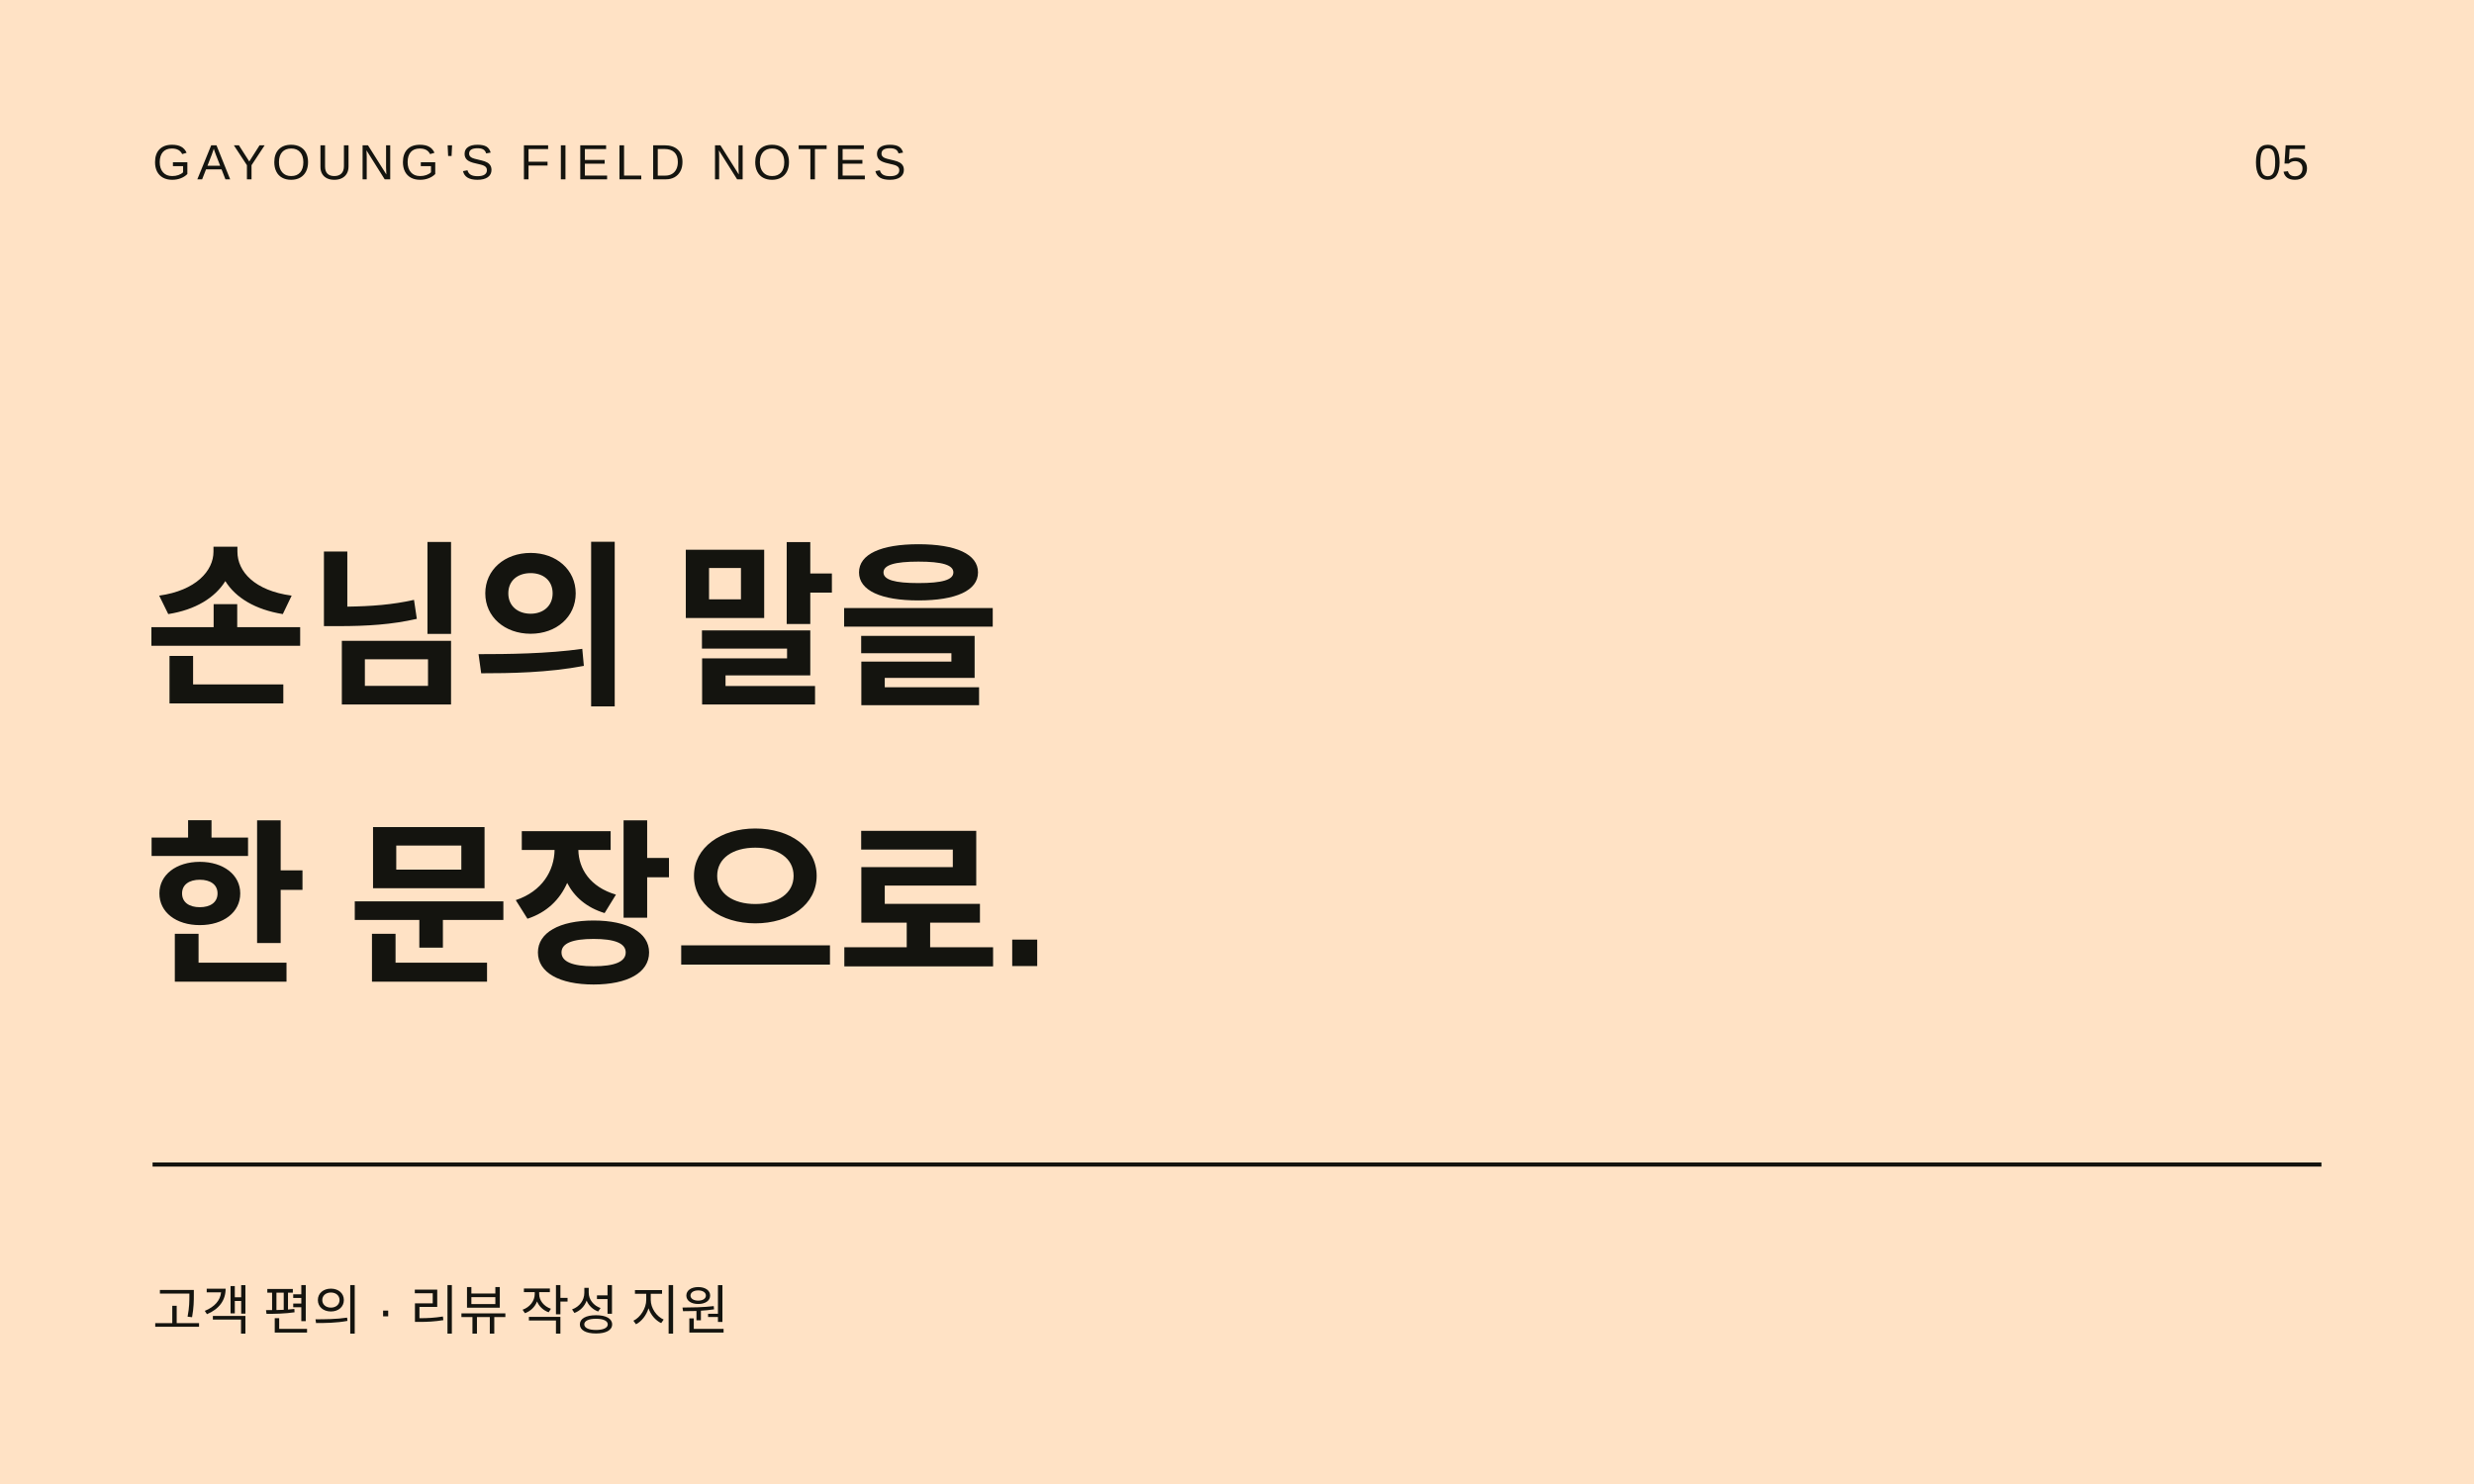
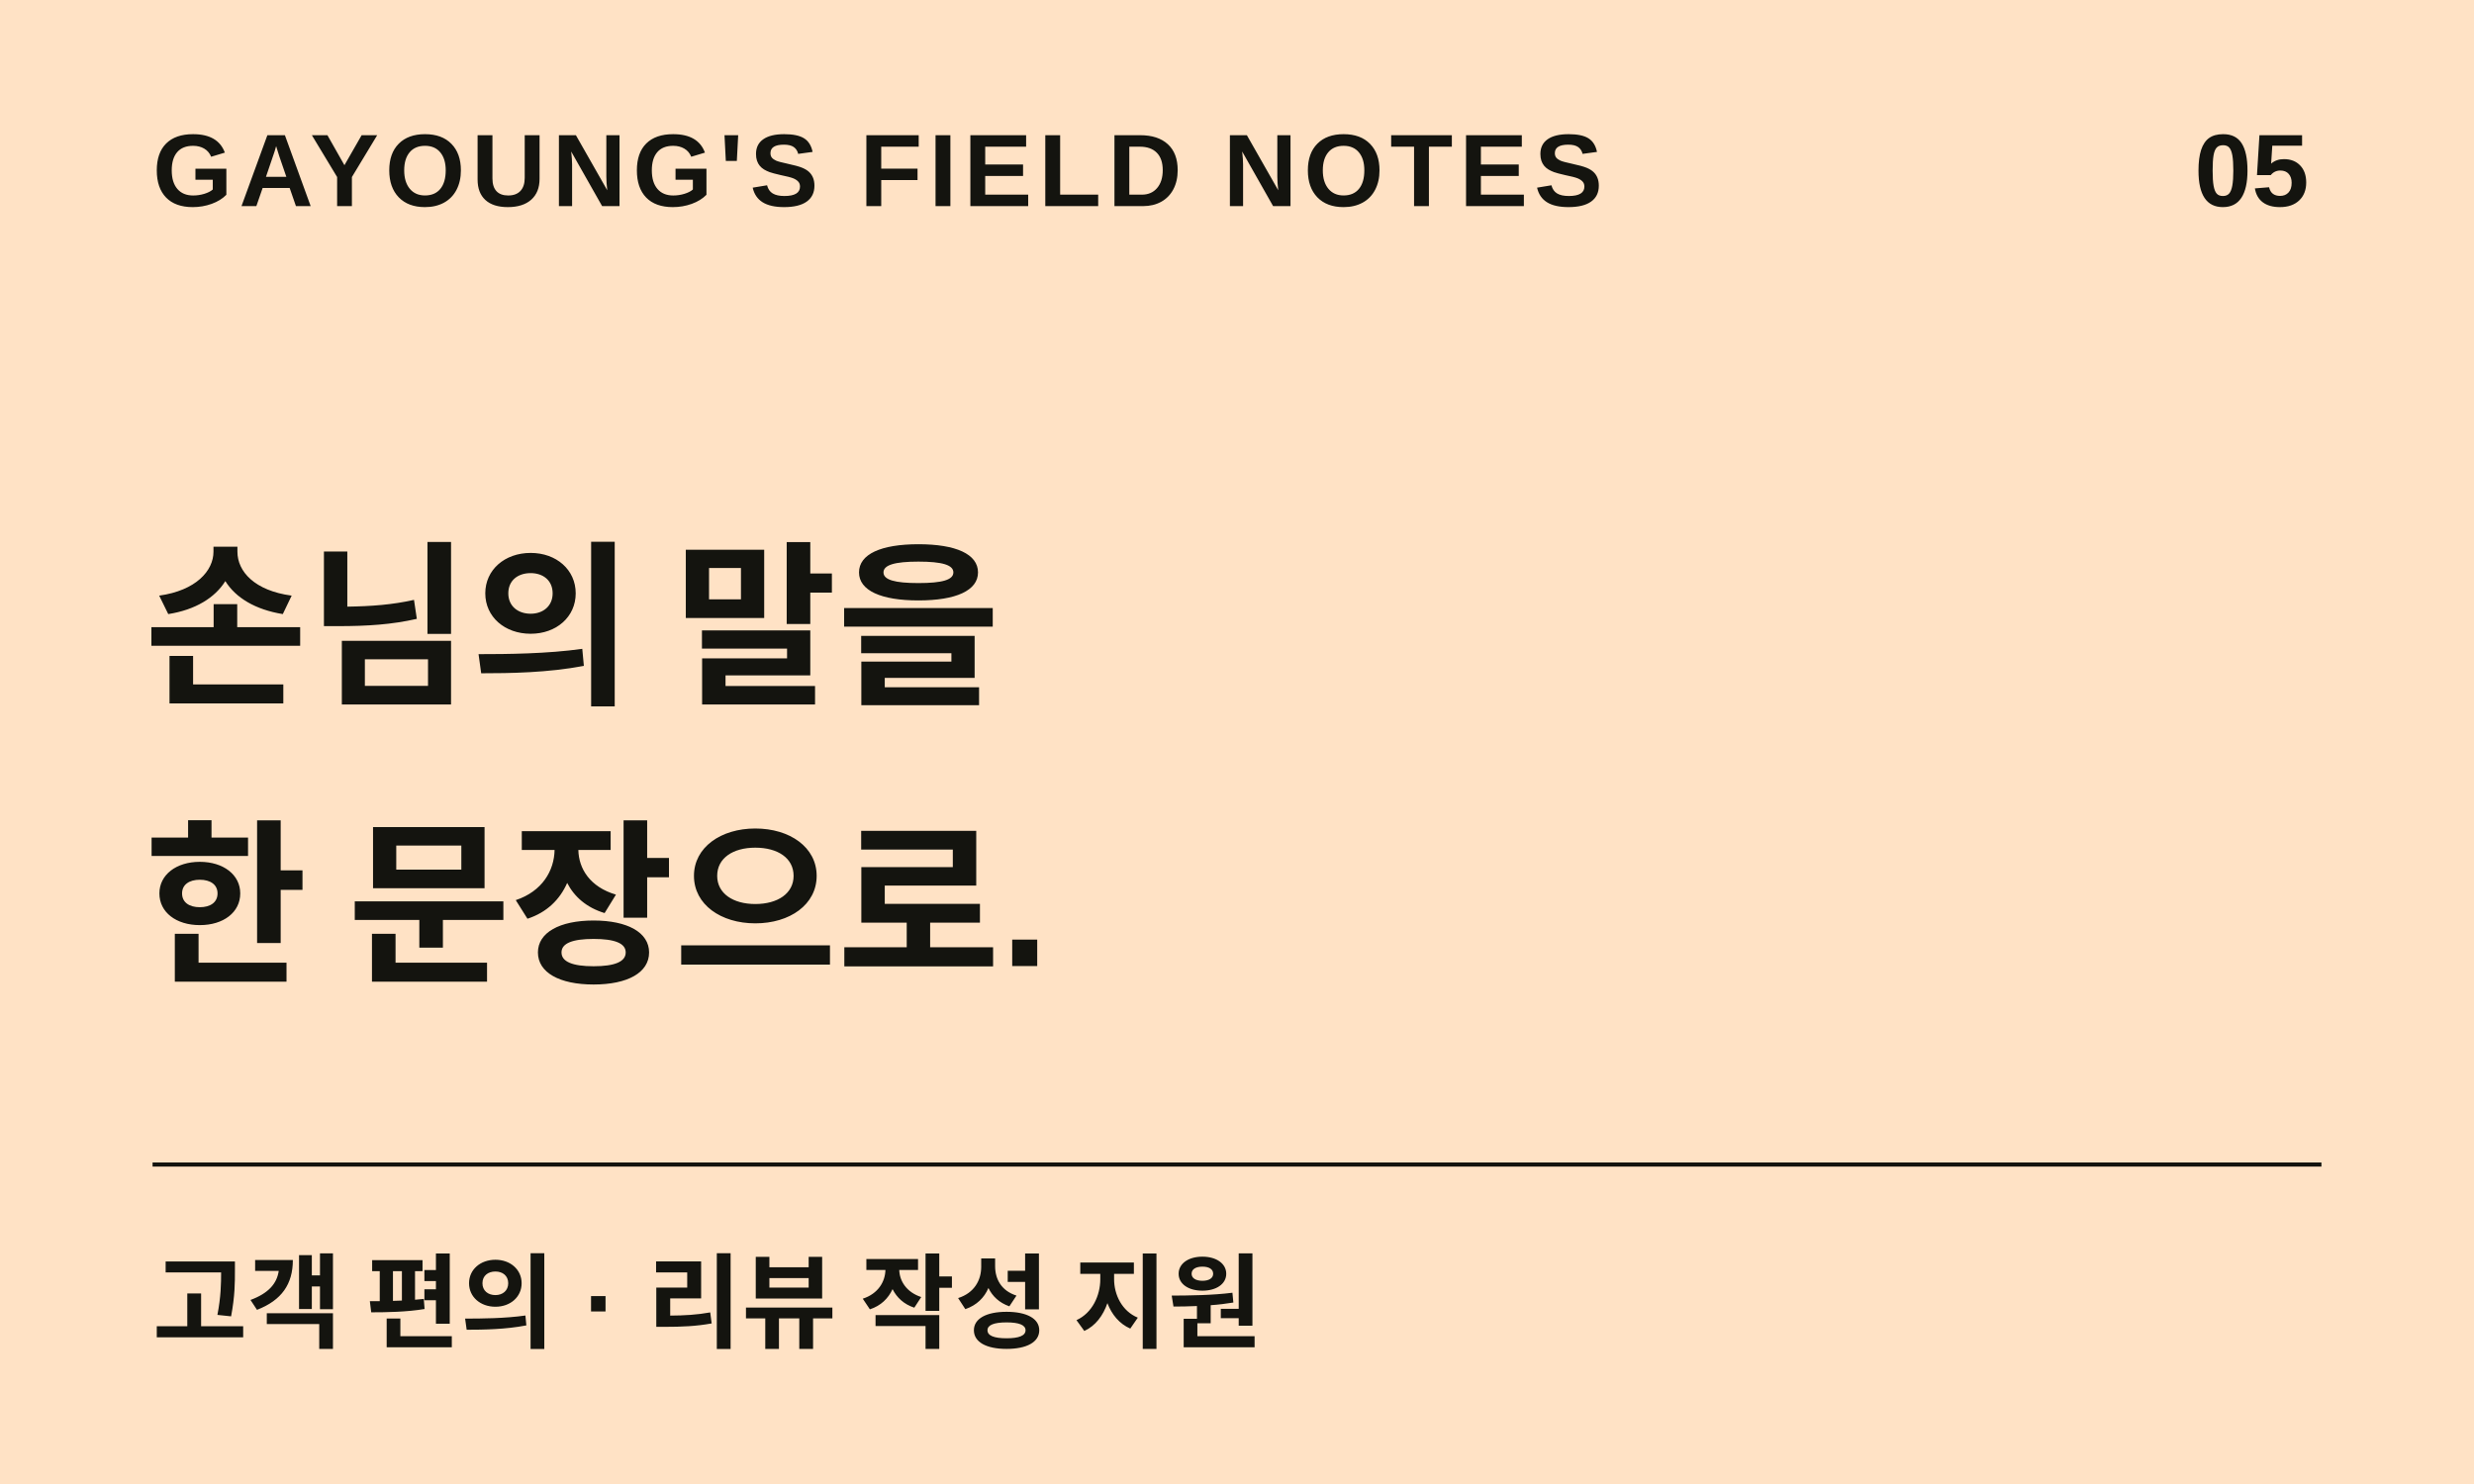
<svg xmlns="http://www.w3.org/2000/svg" width="1200" height="720" viewBox="0 0 1200 720">
  <rect width="1200" height="720" fill="#FFE2C5" />
  <g fill="#14140F" font-family="Arial, Noto Sans KR, sans-serif">
-     <text x="74" y="87" font-size="24" letter-spacing="3">GAYOUNG'S FIELD NOTES</text>
-     <text x="1120" y="87" font-size="24" text-anchor="end">05</text>
+     <text x="74" y="100" font-size="50" font-weight="700" letter-spacing="3">GAYOUNG'S FIELD NOTES</text>
+     <text x="1120" y="100" font-size="50" font-weight="700" text-anchor="end">05</text>
    <text x="70" y="335" font-size="86" font-weight="800">손님의 말을</text>
    <text x="70" y="470" font-size="86" font-weight="800">한 문장으로.</text>
-     <text x="74" y="645" font-size="26">고객 편의 · 리뷰 작성 지원</text>
+     <text x="74" y="650" font-size="50" font-weight="700">고객 편의 · 리뷰 작성 지원</text>
  </g>
  <path d="M74 565H1126" stroke="#14140F" stroke-width="2" />
</svg>
